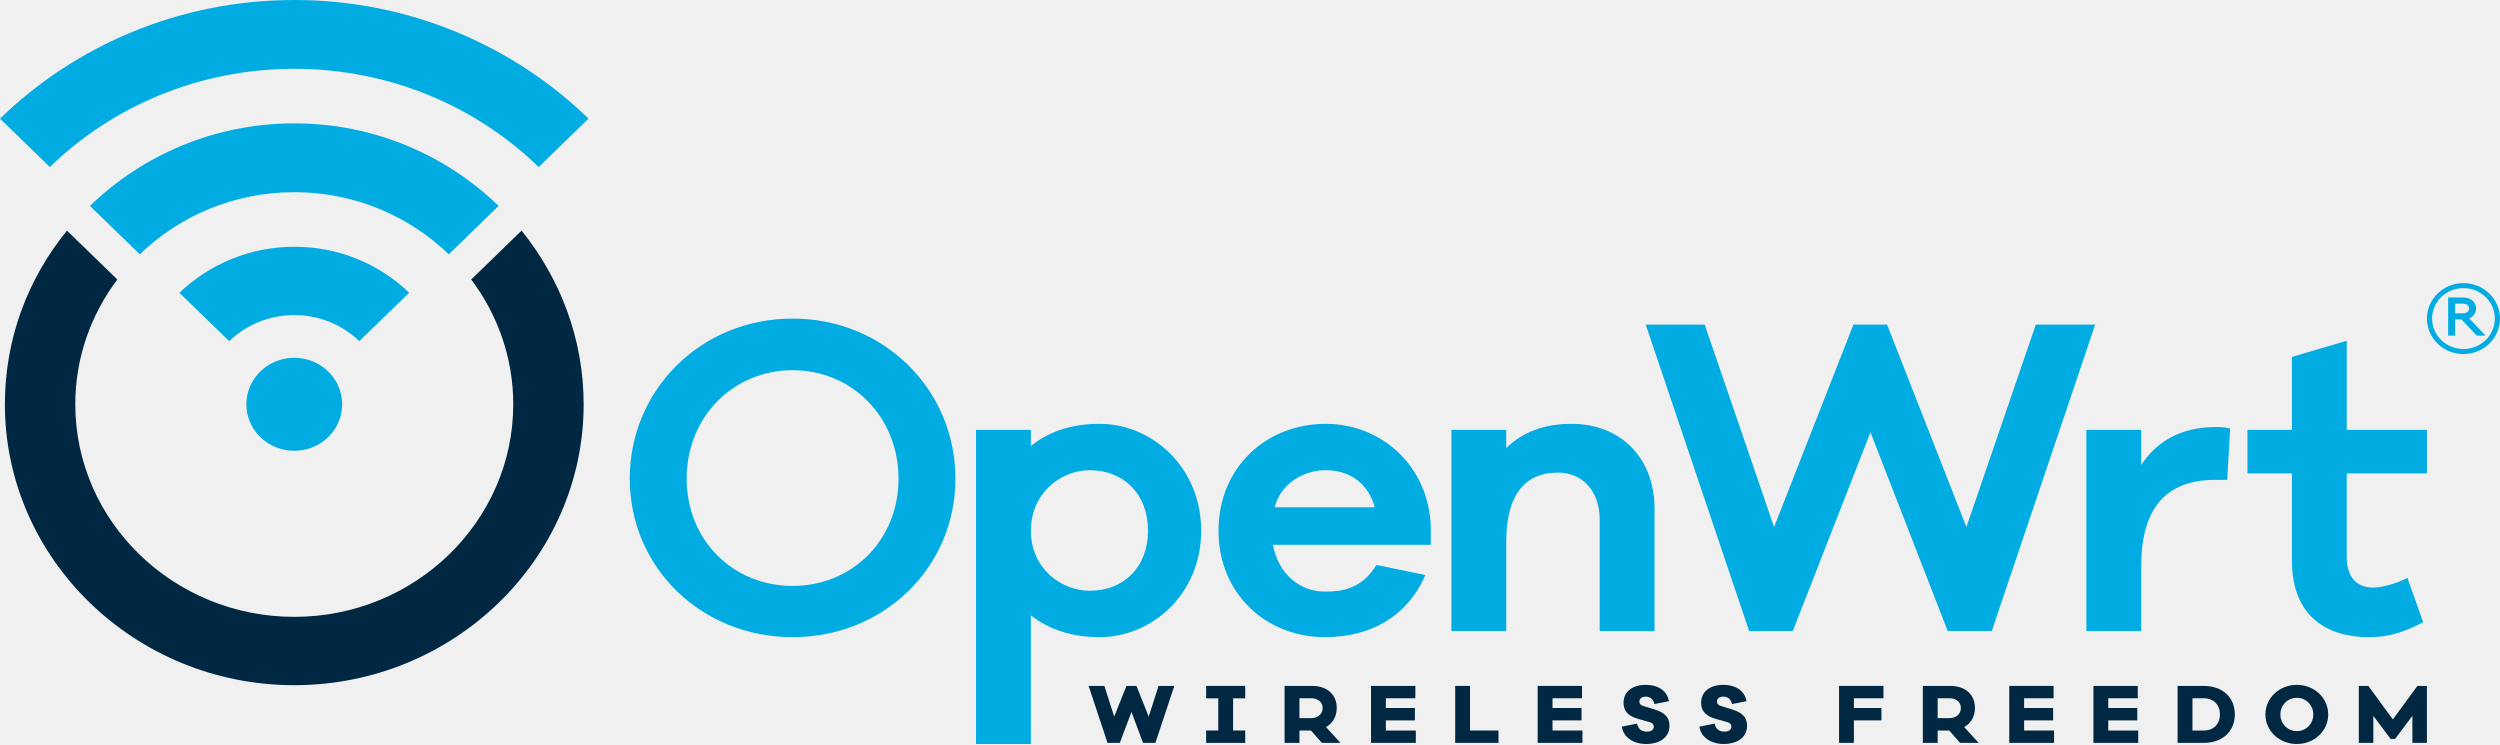
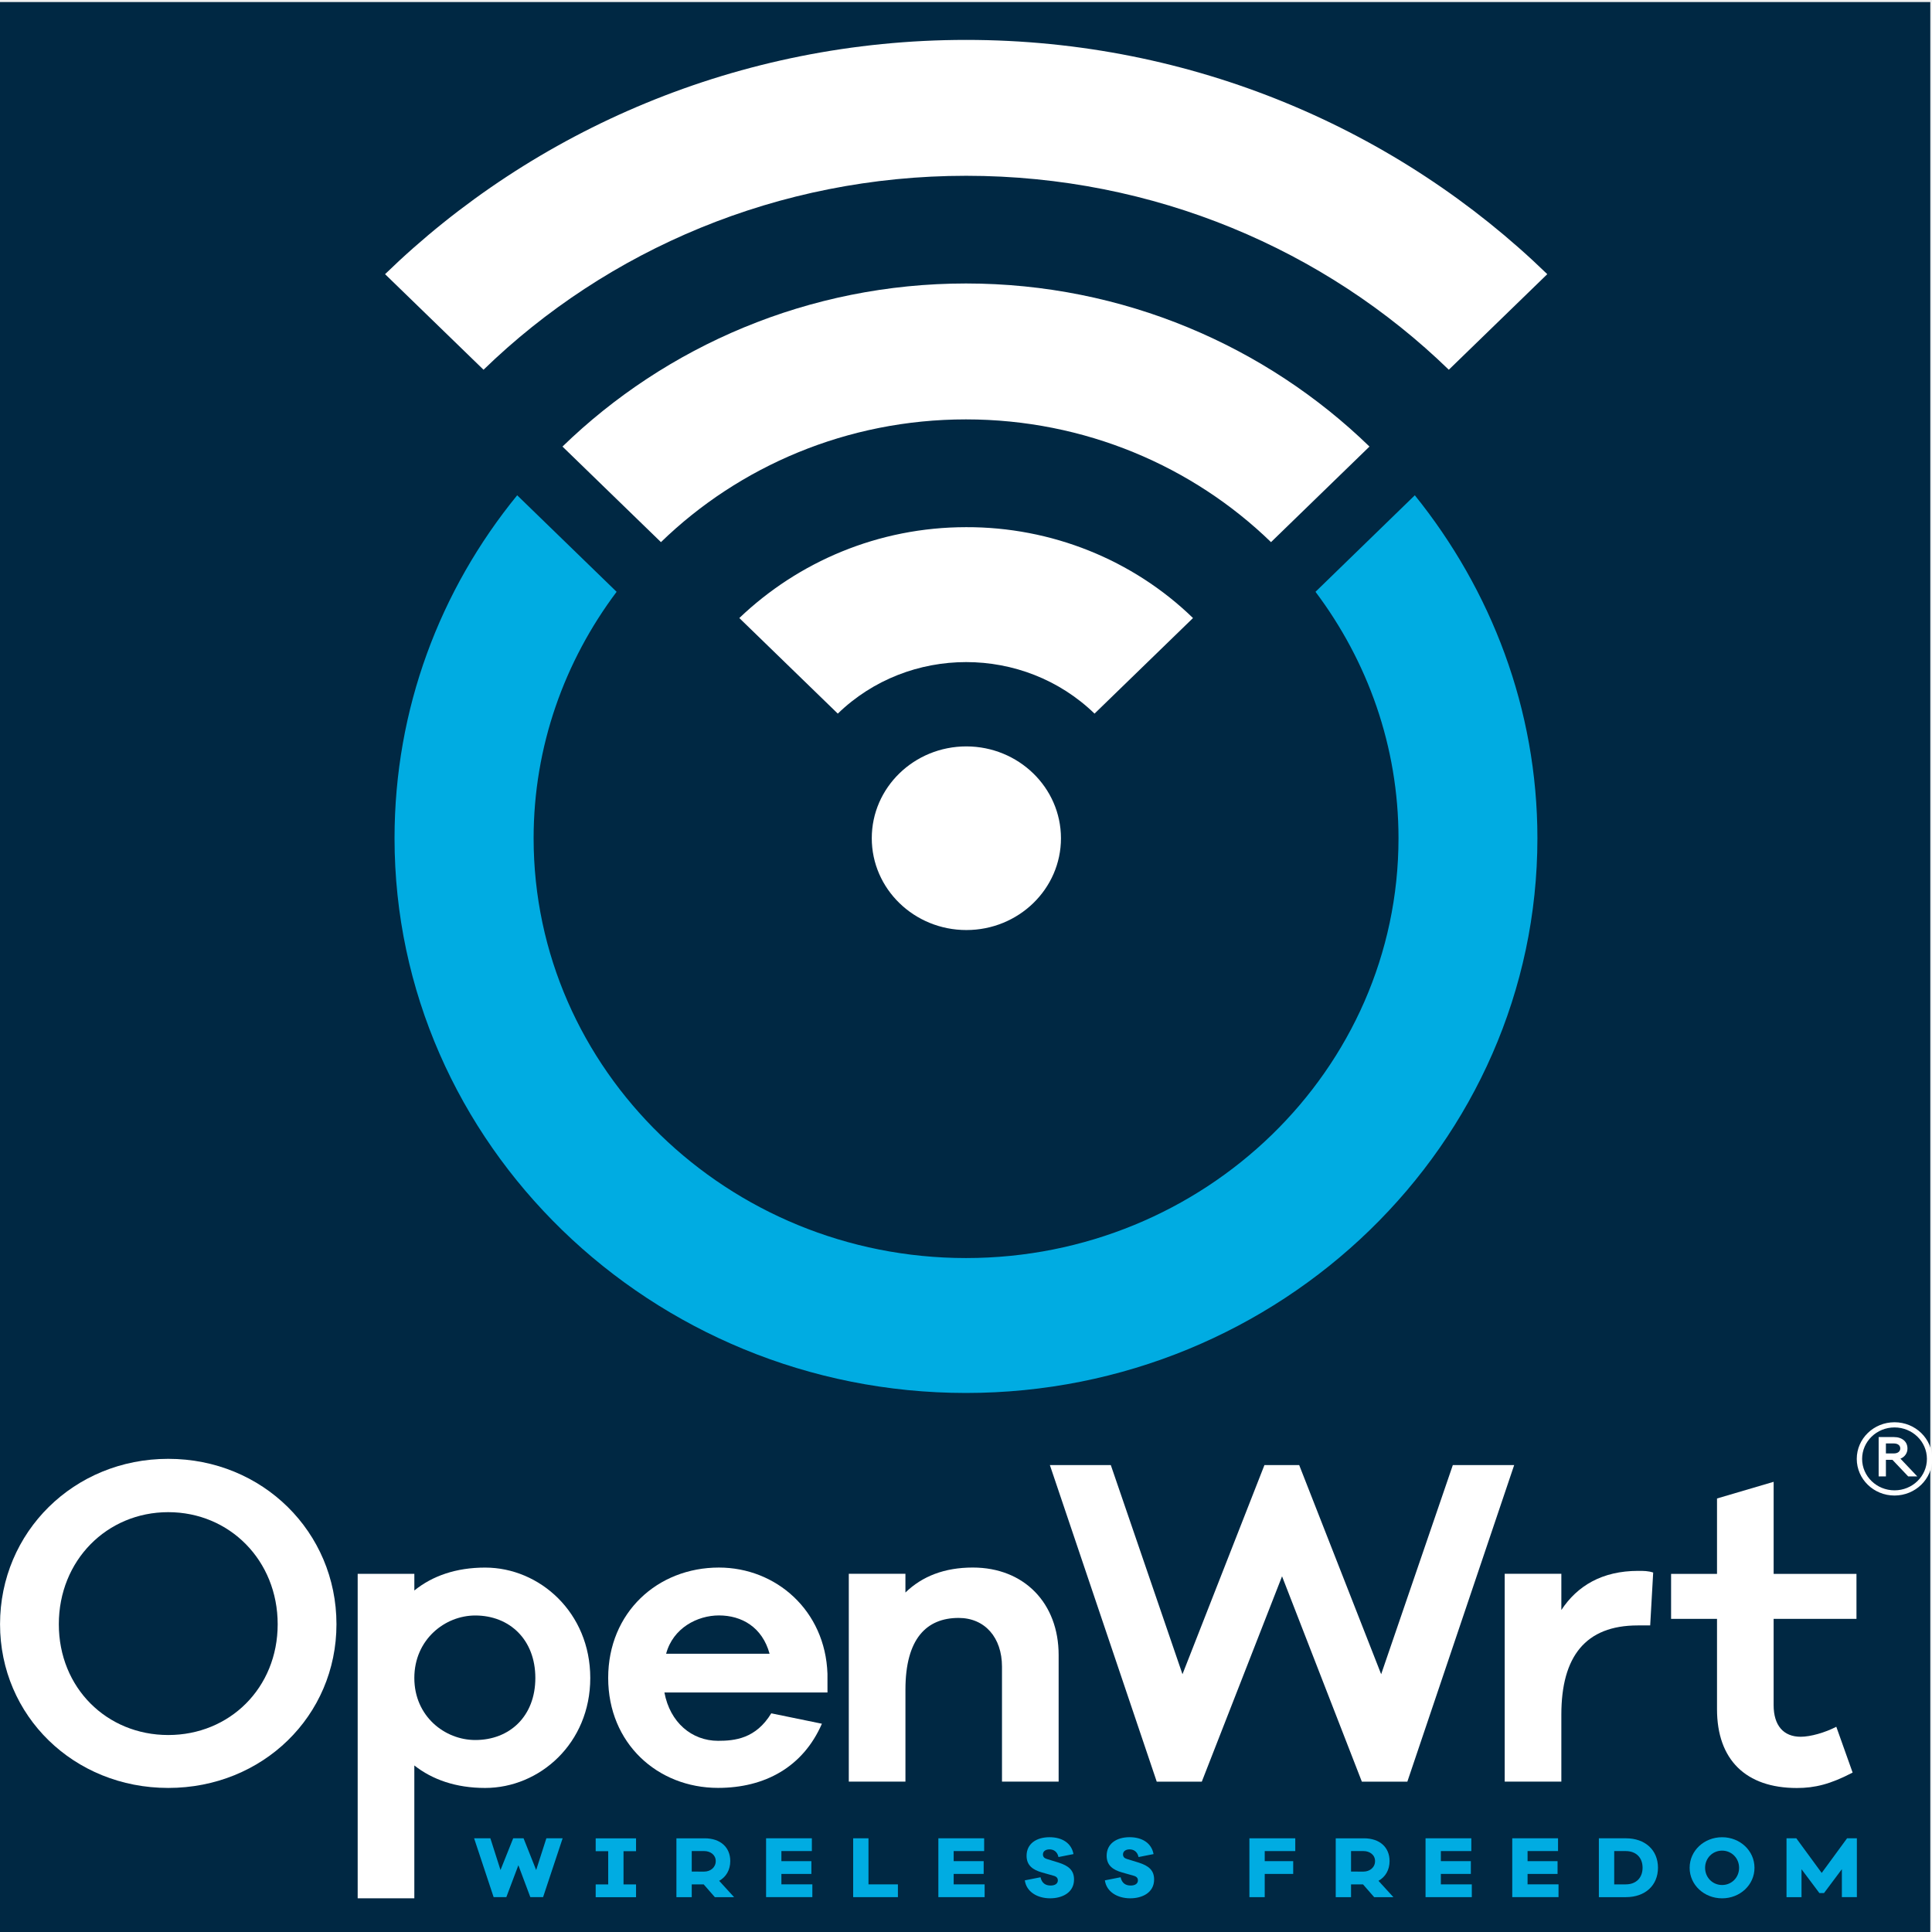
- <svg xmlns="http://www.w3.org/2000/svg" width="2000mm" height="595.201mm" viewBox="0 0 2000 595.201" version="1.1" id="svg971">
-   <defs id="defs965">
-     <clipPath clipPathUnits="userSpaceOnUse" id="clipPath78">
-       <path d="M 0,0 H 792 V 612 H 0 Z" id="path76" />
+ <svg xmlns="http://www.w3.org/2000/svg" width="128" height="128" version="1.1" viewBox="0 0 33.867 33.867">
+   <defs>
+     <clipPath id="clipPath78">
+       <path d="m0 0h792v612h-792z" />
    </clipPath>
-     <clipPath clipPathUnits="userSpaceOnUse" id="clipPath106">
-       <path d="M 0,0 H 792 V 612 H 0 Z" id="path104" />
+     <clipPath id="clipPath106">
+       <path d="m0 0h792v612h-792z" />
    </clipPath>
-     <clipPath clipPathUnits="userSpaceOnUse" id="clipPath130">
-       <path d="M 0,0 H 792 V 612 H 0 Z" id="path128" />
+     <clipPath id="clipPath130">
+       <path d="m0 0h792v612h-792z" />
    </clipPath>
-     <clipPath clipPathUnits="userSpaceOnUse" id="clipPath154">
-       <path d="M 0,0 H 792 V 612 H 0 Z" id="path152" />
+     <clipPath id="clipPath154">
+       <path d="m0 0h792v612h-792z" />
    </clipPath>
-     <clipPath clipPathUnits="userSpaceOnUse" id="clipPath174">
-       <path d="M 0,0 H 792 V 612 H 0 Z" id="path172" />
+     <clipPath id="clipPath174">
+       <path d="m0 0h792v612h-792z" />
    </clipPath>
-     <clipPath clipPathUnits="userSpaceOnUse" id="clipPath194">
-       <path d="M 0,0 H 792 V 612 H 0 Z" id="path192" />
-     </clipPath>
-     <clipPath clipPathUnits="userSpaceOnUse" id="clipPath214">
-       <path d="M 0,0 H 792 V 612 H 0 Z" id="path212" />
+     <clipPath id="clipPath194">
+       <path d="m0 0h792v612h-792z" />
    </clipPath>
  </defs>
-   <g id="layer1" transform="translate(312.1764,44.55923)">
-     <g id="g72" transform="matrix(12.35418,0,0,-12.35418,-1687.27,4281.08)">
-       <g id="g74" clip-path="url(#clipPath78)">
-         <g id="g80" transform="translate(173.1753,319.1396)">
-           <path d="m 0,0 c 0,-5.745 -4.627,-10.263 -10.545,-10.263 -5.918,0 -10.544,4.518 -10.544,10.263 0,5.771 4.626,10.367 10.544,10.367 C -4.627,10.367 0,5.771 0,0 m -3.685,0 c 0,3.995 -3.013,7.024 -6.86,7.024 -3.846,0 -6.859,-3.029 -6.859,-7.024 0,-3.995 3.013,-6.946 6.859,-6.946 3.847,0 6.86,2.95 6.86,6.946" style="fill:#00ace2;fill-opacity:1;fill-rule:nonzero;stroke:none" id="path82" />
+   <g transform="translate(312.18 44.559)">
+     <rect width="33.867" height="33.867" x="-312.21" y="-44.523" fill="#002843" stroke-width=".772" />
+     <g>
+       <g clip-path="url(#clipPath78)" transform="matrix(.27964 0 0 -.27964 -354.71 73.157)">
+         <g>
+           <path fill="#fff" d="m0 0c0-5.745-4.627-10.263-10.545-10.263s-10.544 4.518-10.544 10.263c0 5.771 4.626 10.367 10.544 10.367s10.545-4.596 10.545-10.367m-3.685 0c0 3.995-3.013 7.024-6.86 7.024-3.846 0-6.859-3.029-6.859-7.024s3.013-6.946 6.859-6.946c3.847 0 6.86 2.95 6.86 6.946" transform="translate(173.18 319.14)" />
        </g>
-         <g id="g84" transform="translate(189.0894,315.771)">
-           <path d="m 0,0 c 0,-4.099 -3.174,-6.894 -6.591,-6.894 -1.829,0 -3.308,0.523 -4.438,1.41 v -8.329 H -14.58 V 6.528 h 3.552 V 5.484 C -9.898,6.397 -8.419,6.92 -6.59,6.92 -3.174,6.92 0,4.1 0,0 m -3.443,0 c 0,2.402 -1.614,3.917 -3.766,3.917 -1.91,0 -3.82,-1.515 -3.82,-3.917 0,-2.402 1.91,-3.889 3.82,-3.889 2.152,-0.002 3.766,1.486 3.766,3.889" style="fill:#00ace2;fill-opacity:1;fill-rule:nonzero;stroke:none" id="path86" />
+         <g>
+           <path fill="#fff" d="m0 0c0-4.099-3.174-6.894-6.591-6.894-1.829 0-3.308 0.523-4.438 1.41v-8.329h-3.551v20.341h3.552v-1.044c1.13 0.913 2.609 1.436 4.438 1.436 3.416 0 6.59-2.82 6.59-6.92m-3.443 0c0 2.402-1.614 3.917-3.766 3.917-1.91 0-3.82-1.515-3.82-3.917s1.91-3.889 3.82-3.889c2.152-2e-3 3.766 1.486 3.766 3.889" transform="translate(189.09 315.77)" />
        </g>
-         <g id="g88" transform="translate(203.958,314.8574)">
-           <path d="m 0,0 h -10.222 c 0.349,-1.88 1.721,-3.029 3.362,-3.029 1.049,0 2.367,0.131 3.336,1.723 l 3.174,-0.652 c -1.183,-2.716 -3.577,-4.022 -6.51,-4.022 -3.793,0 -6.887,2.794 -6.887,6.894 0,4.099 3.094,6.918 6.94,6.918 3.578,0 6.671,-2.689 6.806,-6.659 z m -10.115,2.429 h 6.485 c -0.457,1.671 -1.749,2.402 -3.174,2.402 -1.347,0 -2.88,-0.784 -3.311,-2.402" style="fill:#00ace2;fill-opacity:1;fill-rule:nonzero;stroke:none" id="path90" />
+         <g>
+           <path fill="#fff" d="m0 0h-10.222c0.349-1.88 1.721-3.029 3.362-3.029 1.049 0 2.367 0.131 3.336 1.723l3.174-0.652c-1.183-2.716-3.577-4.022-6.51-4.022-3.793 0-6.887 2.794-6.887 6.894 0 4.099 3.094 6.918 6.94 6.918 3.578 0 6.671-2.689 6.806-6.659zm-10.115 2.429h6.485c-0.457 1.671-1.749 2.402-3.174 2.402-1.347 0-2.88-0.784-3.311-2.402" transform="translate(203.96 314.86)" />
        </g>
-         <g id="g92" transform="translate(218.446,317.2075)">
-           <path d="m 0,0 v -7.938 h -3.551 v 7.207 c 0,1.827 -1.076,3.055 -2.717,3.055 -2.017,0 -3.335,-1.306 -3.335,-4.492 v -5.77 h -3.551 v 13.03 h 3.55 V 3.917 c 1.049,1.018 2.447,1.566 4.223,1.566 C -2.152,5.483 0,3.238 0,0" style="fill:#00ace2;fill-opacity:1;fill-rule:nonzero;stroke:none" id="path94" />
+         <g>
+           <path fill="#fff" d="m0 0v-7.938h-3.551v7.207c0 1.827-1.076 3.055-2.717 3.055-2.017 0-3.335-1.306-3.335-4.492v-5.77h-3.551v13.03h3.55v-1.175c1.049 1.018 2.447 1.566 4.223 1.566 3.229 0 5.381-2.245 5.381-5.483" transform="translate(218.45 317.21)" />
        </g>
      </g>
    </g>
-     <g id="g96" transform="matrix(12.35418,0,0,-12.35418,1281.235,460.3137)">
-       <path d="M 0,0 H -2.851 L -7.854,12.874 -12.885,0 h -2.824 l -6.699,19.846 h 3.82 l 4.492,-13.109 5.138,13.109 h 2.179 L -1.641,6.737 2.851,19.846 h 3.846 z" style="fill:#00ace2;fill-opacity:1;fill-rule:nonzero;stroke:none" id="path98" />
+     <g>
+       <path fill="#fff" d="m0 0h-2.851l-5.003 12.874-5.031-12.874h-2.824l-6.699 19.846h3.82l4.492-13.109 5.138 13.109h2.179l5.138-13.109 4.492 13.109h3.846z" transform="matrix(.27964 0 0 -.27964 -287.51 -13.327)" />
    </g>
-     <g id="g100" transform="matrix(12.35418,0,0,-12.35418,-1687.27,4281.08)">
-       <g id="g102" clip-path="url(#clipPath106)">
-         <g id="g108" transform="translate(255.7183,322.3774)">
-           <path d="m 0,0 -0.188,-3.316 h -0.78 c -3.282,0 -4.789,-1.959 -4.789,-5.588 v -4.204 h -3.551 v 13.03 h 3.551 V -2.35 c 0.996,1.515 2.556,2.454 4.816,2.454 0.349,0 0.618,0 0.941,-0.104" style="fill:#00ace2;fill-opacity:1;fill-rule:nonzero;stroke:none" id="path110" />
+     <g>
+       <g clip-path="url(#clipPath106)" transform="matrix(.27964 0 0 -.27964 -354.71 73.157)">
+         <g>
+           <path fill="#fff" d="m0 0-0.188-3.316h-0.78c-3.282 0-4.789-1.959-4.789-5.588v-4.204h-3.551v13.03h3.551v-2.272c0.996 1.515 2.556 2.454 4.816 2.454 0.349 0 0.618 0 0.941-0.104" transform="translate(255.72 322.38)" />
        </g>
-         <g id="g112" transform="translate(263.2698,314.0737)">
-           <path d="m 0,0 c 0,-1.279 0.619,-1.985 1.695,-1.985 0.618,0 1.533,0.262 2.234,0.627 L 4.952,-4.23 C 3.553,-4.961 2.584,-5.197 1.455,-5.197 c -3.201,0 -5.004,1.776 -5.004,4.937 v 5.665 h -2.879 v 2.821 h 2.879 v 4.726 l 3.55,1.045 V 8.226 H 5.193 V 5.405 H 0 Z" style="fill:#00ace2;fill-opacity:1;fill-rule:nonzero;stroke:none" id="path114" />
+         <g>
+           <path fill="#fff" d="m0 0c0-1.279 0.619-1.985 1.695-1.985 0.618 0 1.533 0.262 2.234 0.627l1.023-2.872c-1.399-0.731-2.368-0.967-3.497-0.967-3.201 0-5.004 1.776-5.004 4.937v5.665h-2.879v2.821h2.879v4.726l3.55 1.045v-5.771h5.192v-2.821h-5.193z" transform="translate(263.27 314.07)" />
        </g>
      </g>
    </g>
-     <g id="g116" transform="matrix(12.35418,0,0,-12.35418,612.1401,549.7358)">
-       <path d="M 0,0 H -0.799 L -1.549,2 -2.304,0 H -3.1 l -1.224,3.689 h 1.02 l 0.635,-1.99 0.795,1.99 h 0.65 l 0.79,-1.99 0.64,1.99 h 1.02 z" style="fill:#002843;fill-opacity:1;fill-rule:nonzero;stroke:none" id="path118" />
-     </g>
-     <g id="g120" transform="matrix(12.35418,0,0,-12.35418,674.3001,539.8438)">
-       <path d="m 0,0 h 0.785 v -0.801 h -2.53 V 0 h 0.785 v 2.083 h -0.785 v 0.805 h 2.53 V 2.083 H 0 Z" style="fill:#002843;fill-opacity:1;fill-rule:nonzero;stroke:none" id="path122" />
-     </g>
-     <g id="g124" transform="matrix(12.35418,0,0,-12.35418,-1687.27,4281.08)">
-       <g id="g126" clip-path="url(#clipPath130)">
-         <g id="g132" transform="translate(196.9004,302.0308)">
-           <path d="M 0,0 -0.7,0.801 H -1.449 V 0 H -2.41 v 3.689 h 1.771 c 1,0 1.605,-0.573 1.605,-1.427 0,-0.549 -0.255,-0.991 -0.695,-1.238 L 1.206,0 Z m -0.675,1.602 c 0.4,0 0.73,0.262 0.73,0.66 0,0.388 -0.33,0.628 -0.73,0.628 H -1.449 V 1.604 Z" style="fill:#002843;fill-opacity:1;fill-rule:nonzero;stroke:none" id="path134" />
+     <g fill="#00ace2">
+       <g>
+         <path fill="#00ace2" d="m0 0h-0.799l-0.75 2-0.755-2h-0.796l-1.224 3.689h1.02l0.635-1.99 0.795 1.99h0.65l0.79-1.99 0.64 1.99h1.02z" transform="matrix(.27964 0 0 -.27964 -302.66 -11.303)" />
+       </g>
+       <g>
+         <path fill="#00ace2" d="m0 0h0.785v-0.801h-2.53v0.801h0.785v2.083h-0.785v0.805h2.53v-0.805h-0.785z" transform="matrix(.27964 0 0 -.27964 -301.25 -11.526)" />
+       </g>
+       <g>
+         <g fill="#00ace2" clip-path="url(#clipPath130)" transform="matrix(.27964 0 0 -.27964 -354.71 73.157)">
+           <g fill="#00ace2">
+             <path fill="#00ace2" d="m0 0-0.7 0.801h-0.749v-0.801h-0.961v3.689h1.771c1 0 1.605-0.573 1.605-1.427 0-0.549-0.255-0.991-0.695-1.238l0.935-1.024zm-0.675 1.602c0.4 0 0.73 0.262 0.73 0.66 0 0.388-0.33 0.628-0.73 0.628h-0.774v-1.286z" transform="translate(196.9 302.03)" />
+           </g>
        </g>
      </g>
-     </g>
-     <g id="g136" transform="matrix(12.35418,0,0,-12.35418,820.4749,549.7358)">
-       <path d="m 0,0 h -2.9 v 3.689 h 2.87 V 2.888 H -1.94 V 2.257 h 1.88 V 1.456 H -1.94 V 0.801 h 1.941 z" style="fill:#002843;fill-opacity:1;fill-rule:nonzero;stroke:none" id="path138" />
-     </g>
-     <g id="g140" transform="matrix(12.35418,0,0,-12.35418,886.6289,549.7358)">
-       <path d="m 0,0 h -2.805 v 3.689 h 0.96 V 0.801 H 0 Z" style="fill:#002843;fill-opacity:1;fill-rule:nonzero;stroke:none" id="path142" />
-     </g>
-     <g id="g144" transform="matrix(12.35418,0,0,-12.35418,953.7926,549.7358)">
-       <path d="m 0,0 h -2.9 v 3.689 h 2.87 V 2.888 H -1.94 V 2.257 h 1.88 V 1.456 H -1.94 V 0.801 H 0 Z" style="fill:#002843;fill-opacity:1;fill-rule:nonzero;stroke:none" id="path146" />
-     </g>
-     <g id="g148" transform="matrix(12.35418,0,0,-12.35418,-1687.27,4281.08)">
-       <g id="g150" clip-path="url(#clipPath154)">
-         <g id="g156" transform="translate(219.3787,304.7295)">
-           <path d="m 0,0 -0.94,-0.185 c -0.08,0.374 -0.34,0.481 -0.565,0.481 -0.225,0 -0.41,-0.111 -0.41,-0.316 0,-0.146 0.08,-0.238 0.245,-0.286 l 0.74,-0.228 c 0.625,-0.199 0.965,-0.481 0.965,-1.058 0,-0.83 -0.75,-1.18 -1.495,-1.18 -0.825,0 -1.495,0.422 -1.59,1.126 l 0.985,0.194 c 0.08,-0.364 0.304,-0.519 0.635,-0.519 0.28,0 0.45,0.126 0.45,0.321 0,0.145 -0.08,0.247 -0.29,0.3 l -0.705,0.199 c -0.575,0.16 -0.965,0.447 -0.965,1.044 0,0.752 0.609,1.165 1.44,1.165 0.79,0 1.375,-0.369 1.5,-1.058" style="fill:#002843;fill-opacity:1;fill-rule:nonzero;stroke:none" id="path158" />
-         </g>
-         <g id="g160" transform="translate(224.4026,304.7295)">
-           <path d="m 0,0 -0.94,-0.185 c -0.08,0.374 -0.34,0.481 -0.565,0.481 -0.225,0 -0.41,-0.111 -0.41,-0.316 0,-0.146 0.08,-0.238 0.245,-0.286 l 0.74,-0.228 c 0.625,-0.199 0.965,-0.481 0.965,-1.058 0,-0.83 -0.75,-1.18 -1.495,-1.18 -0.825,0 -1.495,0.422 -1.591,1.126 l 0.986,0.194 c 0.08,-0.364 0.304,-0.519 0.635,-0.519 0.28,0 0.45,0.126 0.45,0.321 0,0.145 -0.08,0.247 -0.29,0.3 l -0.705,0.2 c -0.575,0.16 -0.965,0.446 -0.965,1.044 0,0.752 0.608,1.165 1.44,1.165 C -0.71,1.058 -0.125,0.689 0,0" style="fill:#002843;fill-opacity:1;fill-rule:nonzero;stroke:none" id="path162" />
+       <g>
+         <path fill="#00ace2" d="m0 0h-2.9v3.689h2.87v-0.801h-1.91v-0.631h1.88v-0.801h-1.88v-0.655h1.941z" transform="matrix(.27964 0 0 -.27964 -297.94 -11.303)" />
+       </g>
+       <g>
+         <path fill="#00ace2" d="m0 0h-2.805v3.689h0.96v-2.888h1.845z" transform="matrix(.27964 0 0 -.27964 -296.44 -11.303)" />
+       </g>
+       <g>
+         <path fill="#00ace2" d="m0 0h-2.9v3.689h2.87v-0.801h-1.91v-0.631h1.88v-0.801h-1.88v-0.655h1.94z" transform="matrix(.27964 0 0 -.27964 -294.92 -11.303)" />
+       </g>
+       <g>
+         <g fill="#00ace2" clip-path="url(#clipPath154)" transform="matrix(.27964 0 0 -.27964 -354.71 73.157)">
+           <g>
+             <path fill="#00ace2" d="m0 0-0.94-0.185c-0.08 0.374-0.34 0.481-0.565 0.481s-0.41-0.111-0.41-0.316c0-0.146 0.08-0.238 0.245-0.286l0.74-0.228c0.625-0.199 0.965-0.481 0.965-1.058 0-0.83-0.75-1.18-1.495-1.18-0.825 0-1.495 0.422-1.59 1.126l0.985 0.194c0.08-0.364 0.304-0.519 0.635-0.519 0.28 0 0.45 0.126 0.45 0.321 0 0.145-0.08 0.247-0.29 0.3l-0.705 0.199c-0.575 0.16-0.965 0.447-0.965 1.044 0 0.752 0.609 1.165 1.44 1.165 0.79 0 1.375-0.369 1.5-1.058" transform="translate(219.38 304.73)" />
+           </g>
+           <g>
+             <path fill="#00ace2" d="m0 0-0.94-0.185c-0.08 0.374-0.34 0.481-0.565 0.481s-0.41-0.111-0.41-0.316c0-0.146 0.08-0.238 0.245-0.286l0.74-0.228c0.625-0.199 0.965-0.481 0.965-1.058 0-0.83-0.75-1.18-1.495-1.18-0.825 0-1.495 0.422-1.591 1.126l0.986 0.194c0.08-0.364 0.304-0.519 0.635-0.519 0.28 0 0.45 0.126 0.45 0.321 0 0.145-0.08 0.247-0.29 0.3l-0.705 0.2c-0.575 0.16-0.965 0.446-0.965 1.044 0 0.752 0.608 1.165 1.44 1.165 0.79-1e-3 1.375-0.37 1.5-1.059" transform="translate(224.4 304.73)" />
+           </g>
        </g>
      </g>
-     </g>
-     <g id="g164" transform="matrix(12.35418,0,0,-12.35418,1170.929,521.849)">
-       <path d="M 0,0 H 1.785 V -0.801 H 0 V -2.257 H -0.96 V 1.432 H 1.915 V 0.631 H 0 Z" style="fill:#002843;fill-opacity:1;fill-rule:nonzero;stroke:none" id="path166" />
-     </g>
-     <g id="g168" transform="matrix(12.35418,0,0,-12.35418,-1687.27,4281.08)">
-       <g id="g170" clip-path="url(#clipPath174)">
-         <g id="g176" transform="translate(238.2297,302.0308)">
-           <path d="M 0,0 -0.7,0.801 H -1.45 V 0 h -0.96 v 3.689 h 1.77 c 1,0 1.605,-0.573 1.605,-1.427 C 0.965,1.713 0.71,1.271 0.27,1.024 L 1.205,0 Z m -0.675,1.602 c 0.4,0 0.73,0.262 0.73,0.66 0,0.388 -0.33,0.628 -0.73,0.628 H -1.45 V 1.604 Z" style="fill:#002843;fill-opacity:1;fill-rule:nonzero;stroke:none" id="path178" />
+       <g>
+         <path fill="#00ace2" d="m0 0h1.785v-0.801h-1.785v-1.456h-0.96v3.689h2.875v-0.801h-1.915z" transform="matrix(.27964 0 0 -.27964 -290.01 -11.934)" />
+       </g>
+       <g>
+         <g fill="#00ace2" clip-path="url(#clipPath174)" transform="matrix(.27964 0 0 -.27964 -354.71 73.157)">
+           <g fill="#00ace2">
+             <path fill="#00ace2" d="m0 0-0.7 0.801h-0.75v-0.801h-0.96v3.689h1.77c1 0 1.605-0.573 1.605-1.427 0-0.549-0.255-0.991-0.695-1.238l0.935-1.024zm-0.675 1.602c0.4 0 0.73 0.262 0.73 0.66 0 0.388-0.33 0.628-0.73 0.628h-0.775v-1.286z" transform="translate(238.23 302.03)" />
+           </g>
        </g>
      </g>
-     </g>
-     <g id="g180" transform="matrix(12.35418,0,0,-12.35418,1331.068,549.7358)">
-       <path d="m 0,0 h -2.9 v 3.689 h 2.87 V 2.888 H -1.94 V 2.257 h 1.88 V 1.456 H -1.94 V 0.801 H 0 Z" style="fill:#002843;fill-opacity:1;fill-rule:nonzero;stroke:none" id="path182" />
-     </g>
-     <g id="g184" transform="matrix(12.35418,0,0,-12.35418,1398.395,549.7358)">
-       <path d="m 0,0 h -2.9 v 3.689 h 2.87 V 2.888 H -1.94 V 2.257 h 1.88 V 1.456 H -1.94 V 0.801 h 1.941 z" style="fill:#002843;fill-opacity:1;fill-rule:nonzero;stroke:none" id="path186" />
-     </g>
-     <g id="g188" transform="matrix(12.35418,0,0,-12.35418,-1687.27,4281.08)">
-       <g id="g190" clip-path="url(#clipPath194)">
-         <g id="g196" transform="translate(254.0122,305.7197)">
-           <path d="M 0,0 C 1.21,0 2.01,-0.739 2.01,-1.844 2.01,-2.95 1.211,-3.689 0,-3.689 H -1.695 V 0 Z m -0.01,-2.888 c 0.655,0 1.055,0.417 1.055,1.044 0,0.626 -0.4,1.043 -1.055,1.043 h -0.723 v -2.087 z" style="fill:#002843;fill-opacity:1;fill-rule:nonzero;stroke:none" id="path198" />
-         </g>
-         <g id="g200" transform="translate(262.0693,303.8706)">
-           <path d="m 0,0 c 0,-1.078 -0.91,-1.913 -2.03,-1.913 -1.12,0 -2.035,0.835 -2.035,1.913 0,1.077 0.91,1.917 2.035,1.917 C -0.905,1.917 0,1.073 0,0 m -0.965,0 c 0,0.606 -0.47,1.077 -1.066,1.077 -0.595,0 -1.065,-0.471 -1.065,-1.077 0,-0.607 0.47,-1.078 1.065,-1.078 0.596,0 1.066,0.466 1.066,1.078" style="fill:#002843;fill-opacity:1;fill-rule:nonzero;stroke:none" id="path202" />
+       <g>
+         <path fill="#00ace2" d="m0 0h-2.9v3.689h2.87v-0.801h-1.91v-0.631h1.88v-0.801h-1.88v-0.655h1.94z" transform="matrix(.27964 0 0 -.27964 -286.38 -11.303)" />
+       </g>
+       <g>
+         <path fill="#00ace2" d="m0 0h-2.9v3.689h2.87v-0.801h-1.91v-0.631h1.88v-0.801h-1.88v-0.655h1.941z" transform="matrix(.27964 0 0 -.27964 -284.86 -11.303)" />
+       </g>
+       <g>
+         <g fill="#00ace2" clip-path="url(#clipPath194)" transform="matrix(.27964 0 0 -.27964 -354.71 73.157)">
+           <g>
+             <path fill="#00ace2" d="m0 0c1.21 0 2.01-0.739 2.01-1.844 0-1.106-0.799-1.845-2.01-1.845h-1.695v3.689zm-0.01-2.888c0.655 0 1.055 0.417 1.055 1.044 0 0.626-0.4 1.043-1.055 1.043h-0.723v-2.087z" transform="translate(254.01 305.72)" />
+           </g>
+           <g>
+             <path fill="#00ace2" d="m0 0c0-1.078-0.91-1.913-2.03-1.913s-2.035 0.835-2.035 1.913c0 1.077 0.91 1.917 2.035 1.917s2.03-0.844 2.03-1.917m-0.965 0c0 0.606-0.47 1.077-1.066 1.077-0.595 0-1.065-0.471-1.065-1.077 0-0.607 0.47-1.078 1.065-1.078 0.596 0 1.066 0.466 1.066 1.078" transform="translate(262.07 303.87)" />
+           </g>
        </g>
      </g>
-     </g>
-     <g id="g204" transform="matrix(12.35418,0,0,-12.35418,1629.355,549.7358)">
-       <path d="M 0,0 H -0.94 V 1.752 L -2.06,0.256 H -2.35 L -3.47,1.75 v -1.751 h -0.94 v 3.689 h 0.615 l 1.59,-2.17 1.59,2.17 H 0 Z" style="fill:#002843;fill-opacity:1;fill-rule:nonzero;stroke:none" id="path206" />
-     </g>
-     <g id="g208" transform="matrix(12.35418,0,0,-12.35418,-1687.27,4281.08)">
-       <g id="g210" clip-path="url(#clipPath214)">
-         <g id="g216" transform="translate(271.6895,328.4058)">
-           <path d="M 0,0 -0.99,1.042 H -1.398 V 0 h -0.455 v 2.468 h 0.95 c 0.533,0 0.856,-0.296 0.856,-0.712 0.008,-0.283 -0.169,-0.54 -0.441,-0.642 L 0.569,0 Z m -0.903,1.441 c 0.267,0 0.405,0.137 0.405,0.315 0,0.179 -0.141,0.311 -0.405,0.311 H -1.398 V 1.44 Z" style="fill:#00ace2;fill-opacity:1;fill-rule:nonzero;stroke:none" id="path218" />
-         </g>
-         <g id="g220" transform="translate(270.8284,327.209)">
-           <path d="m 0,0 c -1.307,0 -2.366,1.028 -2.367,2.296 0,1.269 1.059,2.298 2.366,2.298 1.307,0 2.366,-1.028 2.367,-2.296 V 2.297 C 2.365,1.029 1.306,0.002 0,0 m 0,4.269 c -1.122,0 -2.031,-0.883 -2.031,-1.972 0,-1.089 0.909,-1.971 2.031,-1.971 1.122,0 2.031,0.882 2.031,1.971 C 2.03,3.386 1.121,4.268 0,4.269 Z" style="fill:#00ace2;fill-opacity:1;fill-rule:nonzero;stroke:none" id="path222" />
-         </g>
-         <g id="g224" transform="translate(130.3613,326.9673)">
-           <path d="m 0,0 c -1.713,0 -3.102,-1.348 -3.102,-3.011 0,-1.663 1.389,-3.011 3.102,-3.011 1.713,0 3.102,1.348 3.102,3.011 C 3.099,-1.35 1.712,-0.003 0,0" style="fill:#00ace2;fill-opacity:1;fill-rule:nonzero;stroke:none" id="path226" />
-         </g>
-         <g id="g228" transform="translate(111.3059,342.4536)">
-           <path d="m 0,0 3.229,-3.134 c 4.051,3.933 9.653,6.36 15.826,6.36 6.174,0 11.776,-2.428 15.827,-6.36 L 38.111,0 C 33.236,4.732 26.494,7.682 19.055,7.682 11.617,7.682 4.875,4.732 0,0" style="fill:#00ace2;fill-opacity:1;fill-rule:nonzero;stroke:none" id="path230" />
-         </g>
-         <g id="g232" transform="translate(117.1301,336.7998)">
-           <path d="m 0,0 3.229,-3.134 c 2.564,2.488 6.109,4.025 10.001,4.025 3.892,0 7.44,-1.537 10.004,-4.025 L 26.463,0 C 23.076,3.288 18.391,5.348 13.232,5.348 8.072,5.348 3.388,3.289 0,0" style="fill:#00ace2;fill-opacity:1;fill-rule:nonzero;stroke:none" id="path234" />
-         </g>
-         <g id="g236" transform="translate(122.9229,331.1763)">
-           <path d="m 0,0 3.229,-3.134 c 2.326,2.253 6.093,2.253 8.419,0 L 14.877,0 C 12.905,1.915 10.228,2.988 7.438,2.98 4.558,2.98 1.93,1.844 0,0" style="fill:#00ace2;fill-opacity:1;fill-rule:nonzero;stroke:none" id="path238" />
-         </g>
-         <g id="g240" transform="translate(141.8201,332.0371)">
-           <path d="m 0,0 c 1.709,-2.274 2.722,-5.07 2.722,-8.081 0,-7.589 -6.362,-13.766 -14.181,-13.766 -7.818,0 -14.18,6.177 -14.18,13.766 0,3.011 1.013,5.807 2.722,8.081 l -3.26,3.165 c -2.533,-3.103 -4.021,-7.006 -4.021,-11.246 0,-10.017 8.42,-18.19 18.739,-18.19 10.32,0 18.739,8.173 18.739,18.19 0,4.24 -1.519,8.143 -4.02,11.246 z" style="fill:#002843;fill-opacity:1;fill-rule:nonzero;stroke:none" id="path242" />
-         </g>
+       <g>
+         <path fill="#00ace2" d="m0 0h-0.94v1.752l-1.12-1.496h-0.29l-1.12 1.494v-1.751h-0.94v3.689h0.615l1.59-2.17 1.59 2.17h0.615z" transform="matrix(.27964 0 0 -.27964 -279.63 -11.303)" />
      </g>
    </g>
+     <g>
+       <path fill="#fff" d="m0 0-0.99 1.042h-0.408v-1.042h-0.455v2.468h0.95c0.533 0 0.856-0.296 0.856-0.712 8e-3 -0.283-0.169-0.54-0.441-0.642l1.057-1.114zm-0.903 1.441c0.267 0 0.405 0.137 0.405 0.315 0 0.179-0.141 0.311-0.405 0.311h-0.495v-0.627z" transform="matrix(.27964 0 0 -.27964 -278.73 -18.678)" />
+     </g>
+     <g>
+       <path fill="#fff" d="m0 0c-1.307 0-2.366 1.028-2.367 2.296 0 1.269 1.059 2.298 2.366 2.298s2.366-1.028 2.367-2.296v-1e-3c-1e-3 -1.268-1.06-2.295-2.366-2.297m0 4.269c-1.122 0-2.031-0.883-2.031-1.972s0.909-1.971 2.031-1.971 2.031 0.882 2.031 1.971c-1e-3 1.089-0.91 1.971-2.031 1.972z" transform="matrix(.27964 0 0 -.27964 -278.97 -18.343)" />
+     </g>
+     <g>
+       <path fill="#fff" d="m0 0c-1.713 0-3.102-1.348-3.102-3.011s1.389-3.011 3.102-3.011 3.102 1.348 3.102 3.011c-3e-3 1.661-1.39 3.008-3.102 3.011" transform="matrix(.53457 0 0 -.53457 -295.24 -31.475)" />
+     </g>
+     <g>
+       <path fill="#fff" d="m0 0 3.229-3.134c4.051 3.933 9.653 6.36 15.826 6.36 6.174 0 11.776-2.428 15.827-6.36l3.229 3.134c-4.875 4.732-11.617 7.682-19.056 7.682-7.438 0-14.18-2.95-19.055-7.682" transform="matrix(.53457 0 0 -.53457 -305.43 -39.753)" />
+     </g>
+     <g>
+       <path fill="#fff" d="m0 0 3.229-3.134c2.564 2.488 6.109 4.025 10.001 4.025s7.44-1.537 10.004-4.025l3.229 3.134c-3.387 3.288-8.072 5.348-13.231 5.348-5.16 0-9.844-2.059-13.232-5.348" transform="matrix(.53457 0 0 -.53457 -302.32 -36.731)" />
+     </g>
+     <g>
+       <path fill="#fff" d="m0 0 3.229-3.134c2.326 2.253 6.093 2.253 8.419 0l3.229 3.134c-1.972 1.915-4.649 2.988-7.439 2.98-2.88 0-5.508-1.136-7.438-2.98" transform="matrix(.53457 0 0 -.53457 -299.22 -33.725)" />
+     </g>
+     <path fill="#00ace2" d="m-289.12-34.185c0.914 1.216 1.455 2.71 1.455 4.32 0 4.057-3.401 7.359-7.581 7.359-4.179 0-7.58-3.302-7.58-7.359 0-1.61 0.542-3.104 1.455-4.32l-1.743-1.692c-1.354 1.659-2.15 3.745-2.15 6.012 0 5.355 4.501 9.724 10.017 9.724 5.517 0 10.017-4.369 10.017-9.724 0-2.267-0.812-4.353-2.149-6.012z" />
  </g>
</svg>
